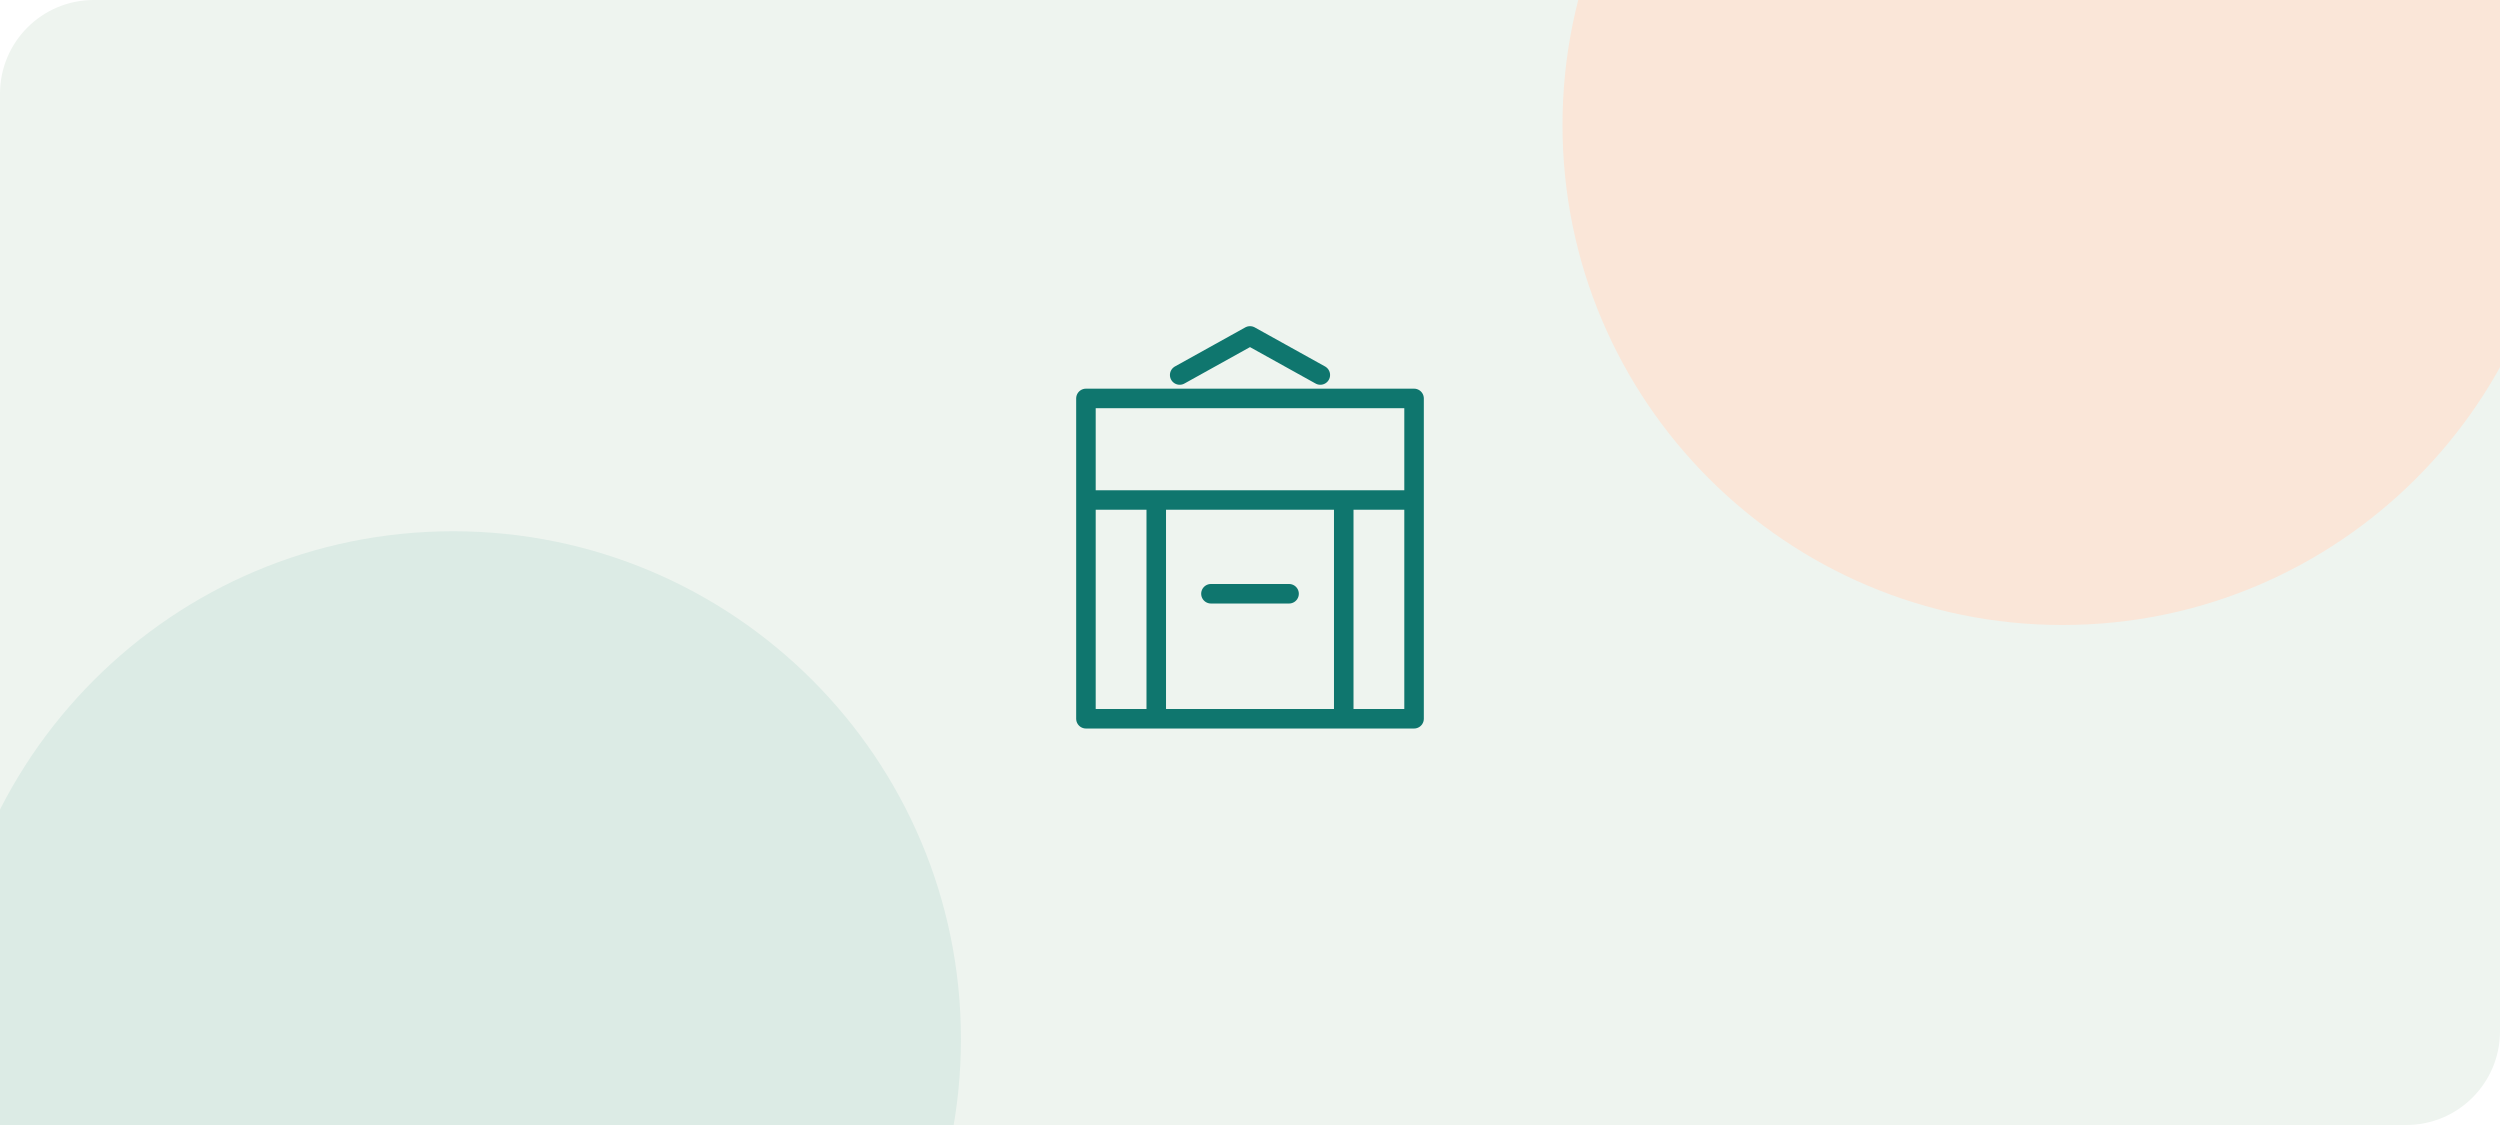
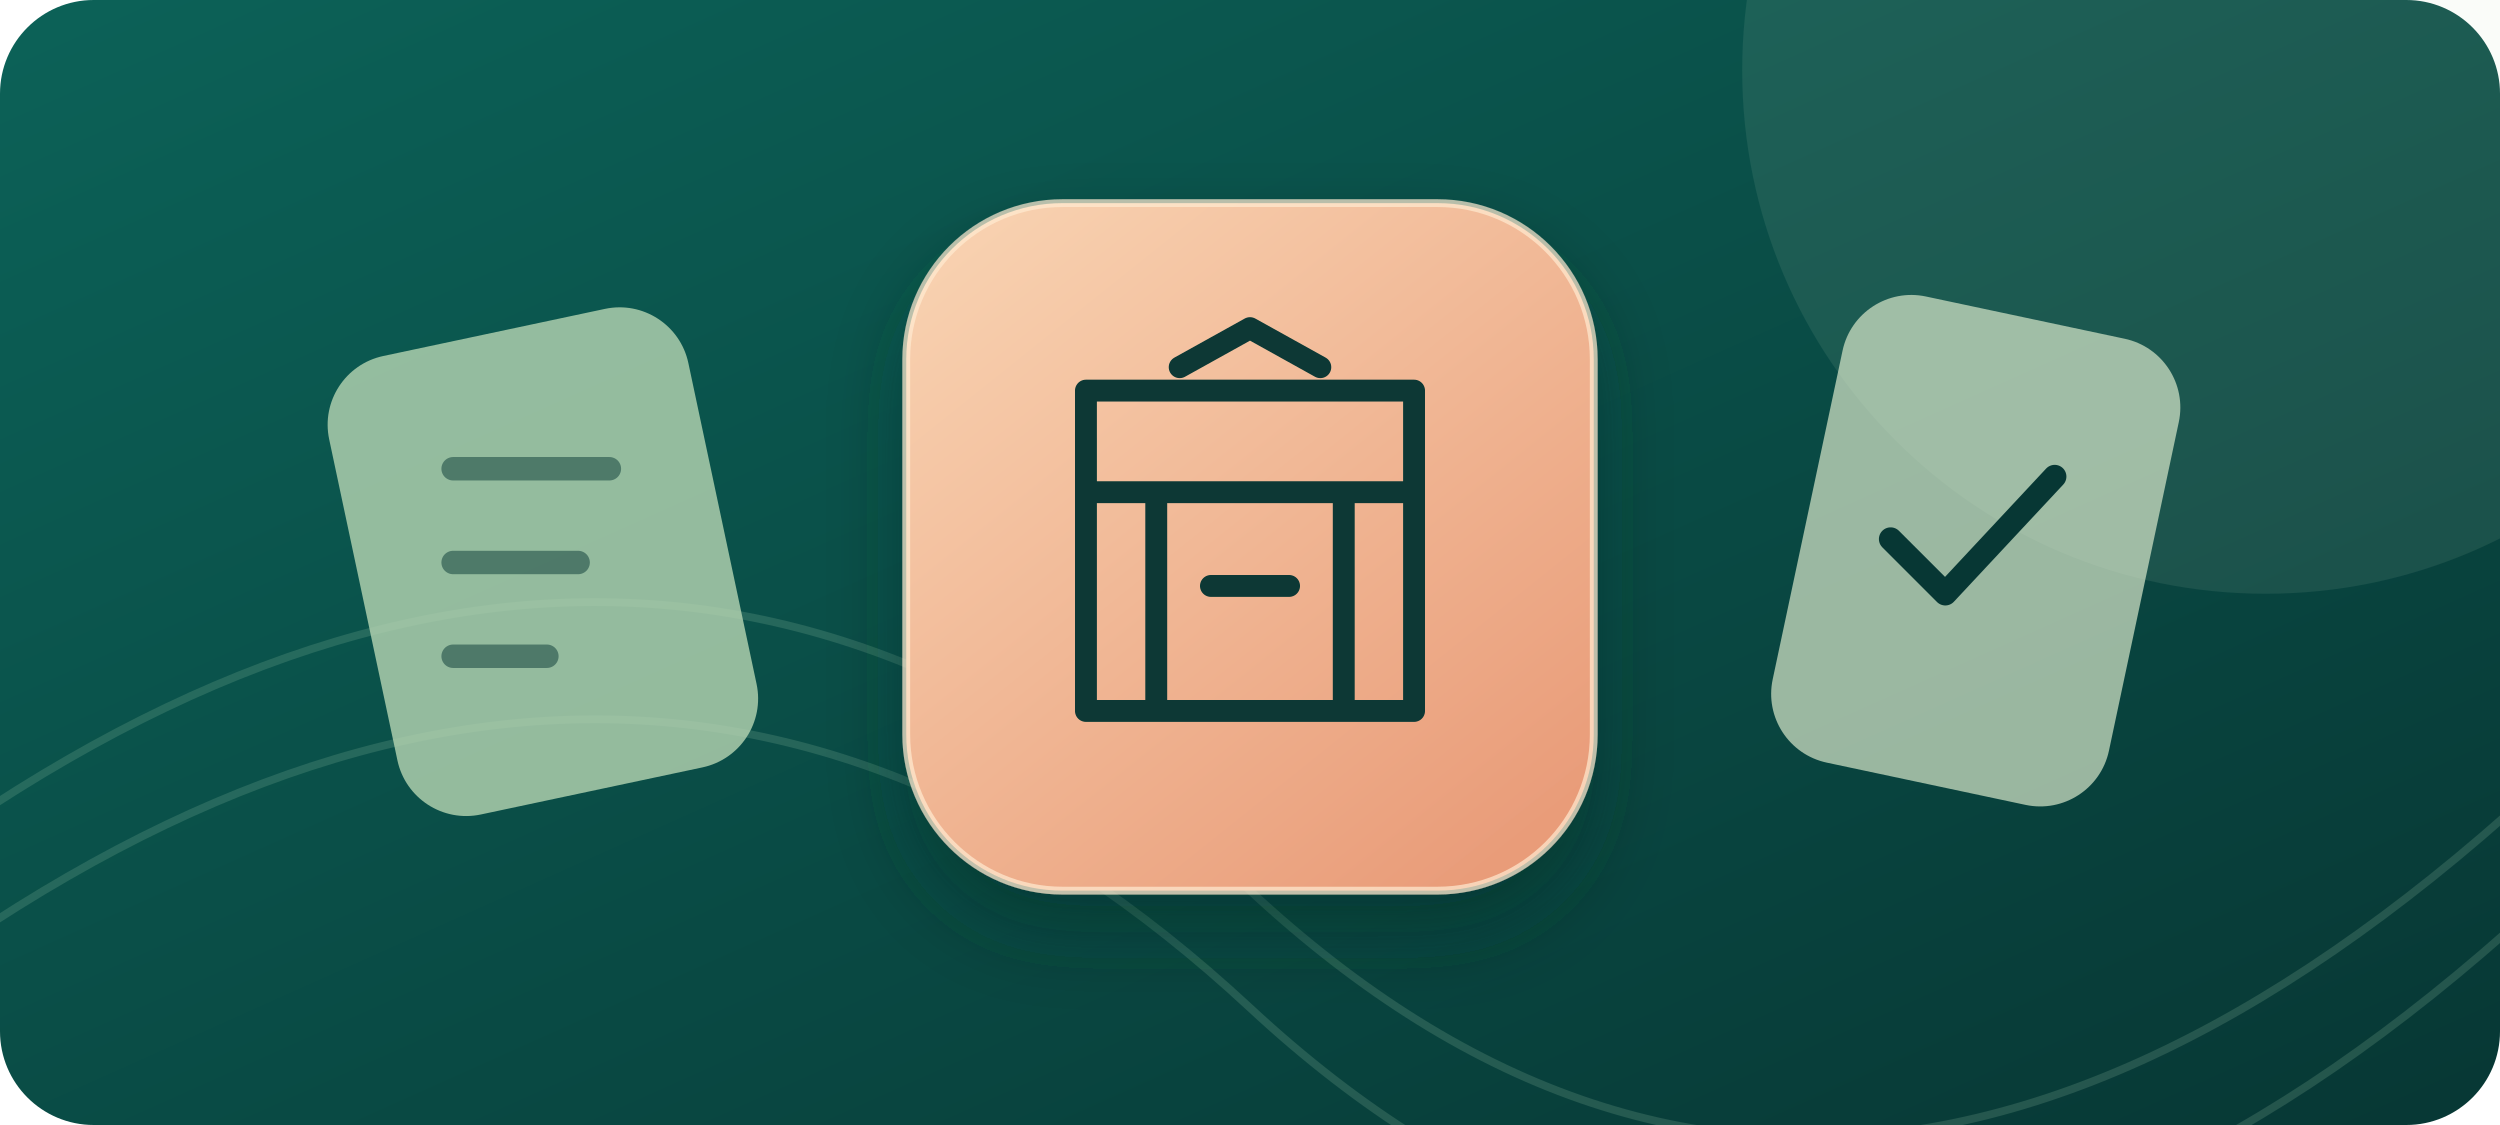
<svg xmlns="http://www.w3.org/2000/svg" viewBox="0 0 320 144" width="320" height="144">
-   <rect width="320" height="144" rx="12" fill="#eef4ef" />
-   <circle cx="264" cy="16" r="64" fill="#fae6d8" />
-   <circle cx="58" cy="133" r="65" fill="#dcebe5" />
-   <g transform="translate(128 39)" fill="none" stroke="#0f766e" stroke-width="2.5" stroke-linecap="round" stroke-linejoin="round">
-     <path d="M11 12h42v41H11ZM11 25h42M20 25v28m24-28v28" />
-     <path d="m23 9 9-5 9 5M27 37h10" />
+   <defs>
+     <linearGradient id="bg" x2="1" y2="1">
+       <stop stop-color="#0c6258" />
+       <stop offset="1" stop-color="#073734" />
+     </linearGradient>
+     <linearGradient id="tile" x2=".8" y2="1">
+       <stop stop-color="#f9d5b4" />
+       <stop offset="1" stop-color="#e99c79" />
+     </linearGradient>
+     <filter id="depth" x="-50%" y="-50%" width="200%" height="220%">
+       <feDropShadow dx="0" dy="5" stdDeviation="5" flood-color="#002d29" flood-opacity=".4" />
+     </filter>
+   </defs>
+   <rect width="320" height="144" rx="12" fill="url(#bg)" />
+   <path d="M-30 125Q75 35 160 114T350 75M-30 140Q75 50 160 129T350 90" fill="none" stroke="#a8d3b3" stroke-opacity=".18" />
+   <circle cx="290" cy="9" r="67" fill="#c7ddc5" opacity=".1" />
+   <rect x="46" y="42" width="47" height="60" rx="9" fill="#b7d6b3" transform="rotate(-12 69 72)" opacity=".8" />
+   <path d="M58 60h20m-20 12h16m-16 12h12" stroke="#073734" stroke-width="3" stroke-linecap="round" opacity=".5" />
+   <rect x="231" y="40" width="44" height="61" rx="9" fill="#d8e8cb" transform="rotate(12 253 70)" opacity=".7" />
+   <path d="m242 69 7 7 14-15" fill="none" stroke="#073734" stroke-width="3" stroke-linecap="round" stroke-linejoin="round" />
+   <g filter="url(#depth)">
+     <rect x="116" y="26" width="88" height="88" rx="20" fill="url(#tile)" stroke="#ffebd2" stroke-opacity=".7" />
+     <g transform="translate(128 38)" fill="none" stroke="#073734" stroke-width="2.8" stroke-linecap="round" stroke-linejoin="round">
+       <path d="M11 12h42v41H11ZM11 25h42M20 25v28m24-28v28" />
+       <path d="m23 9 9-5 9 5M27 37h10" />
+     </g>
  </g>
</svg>
